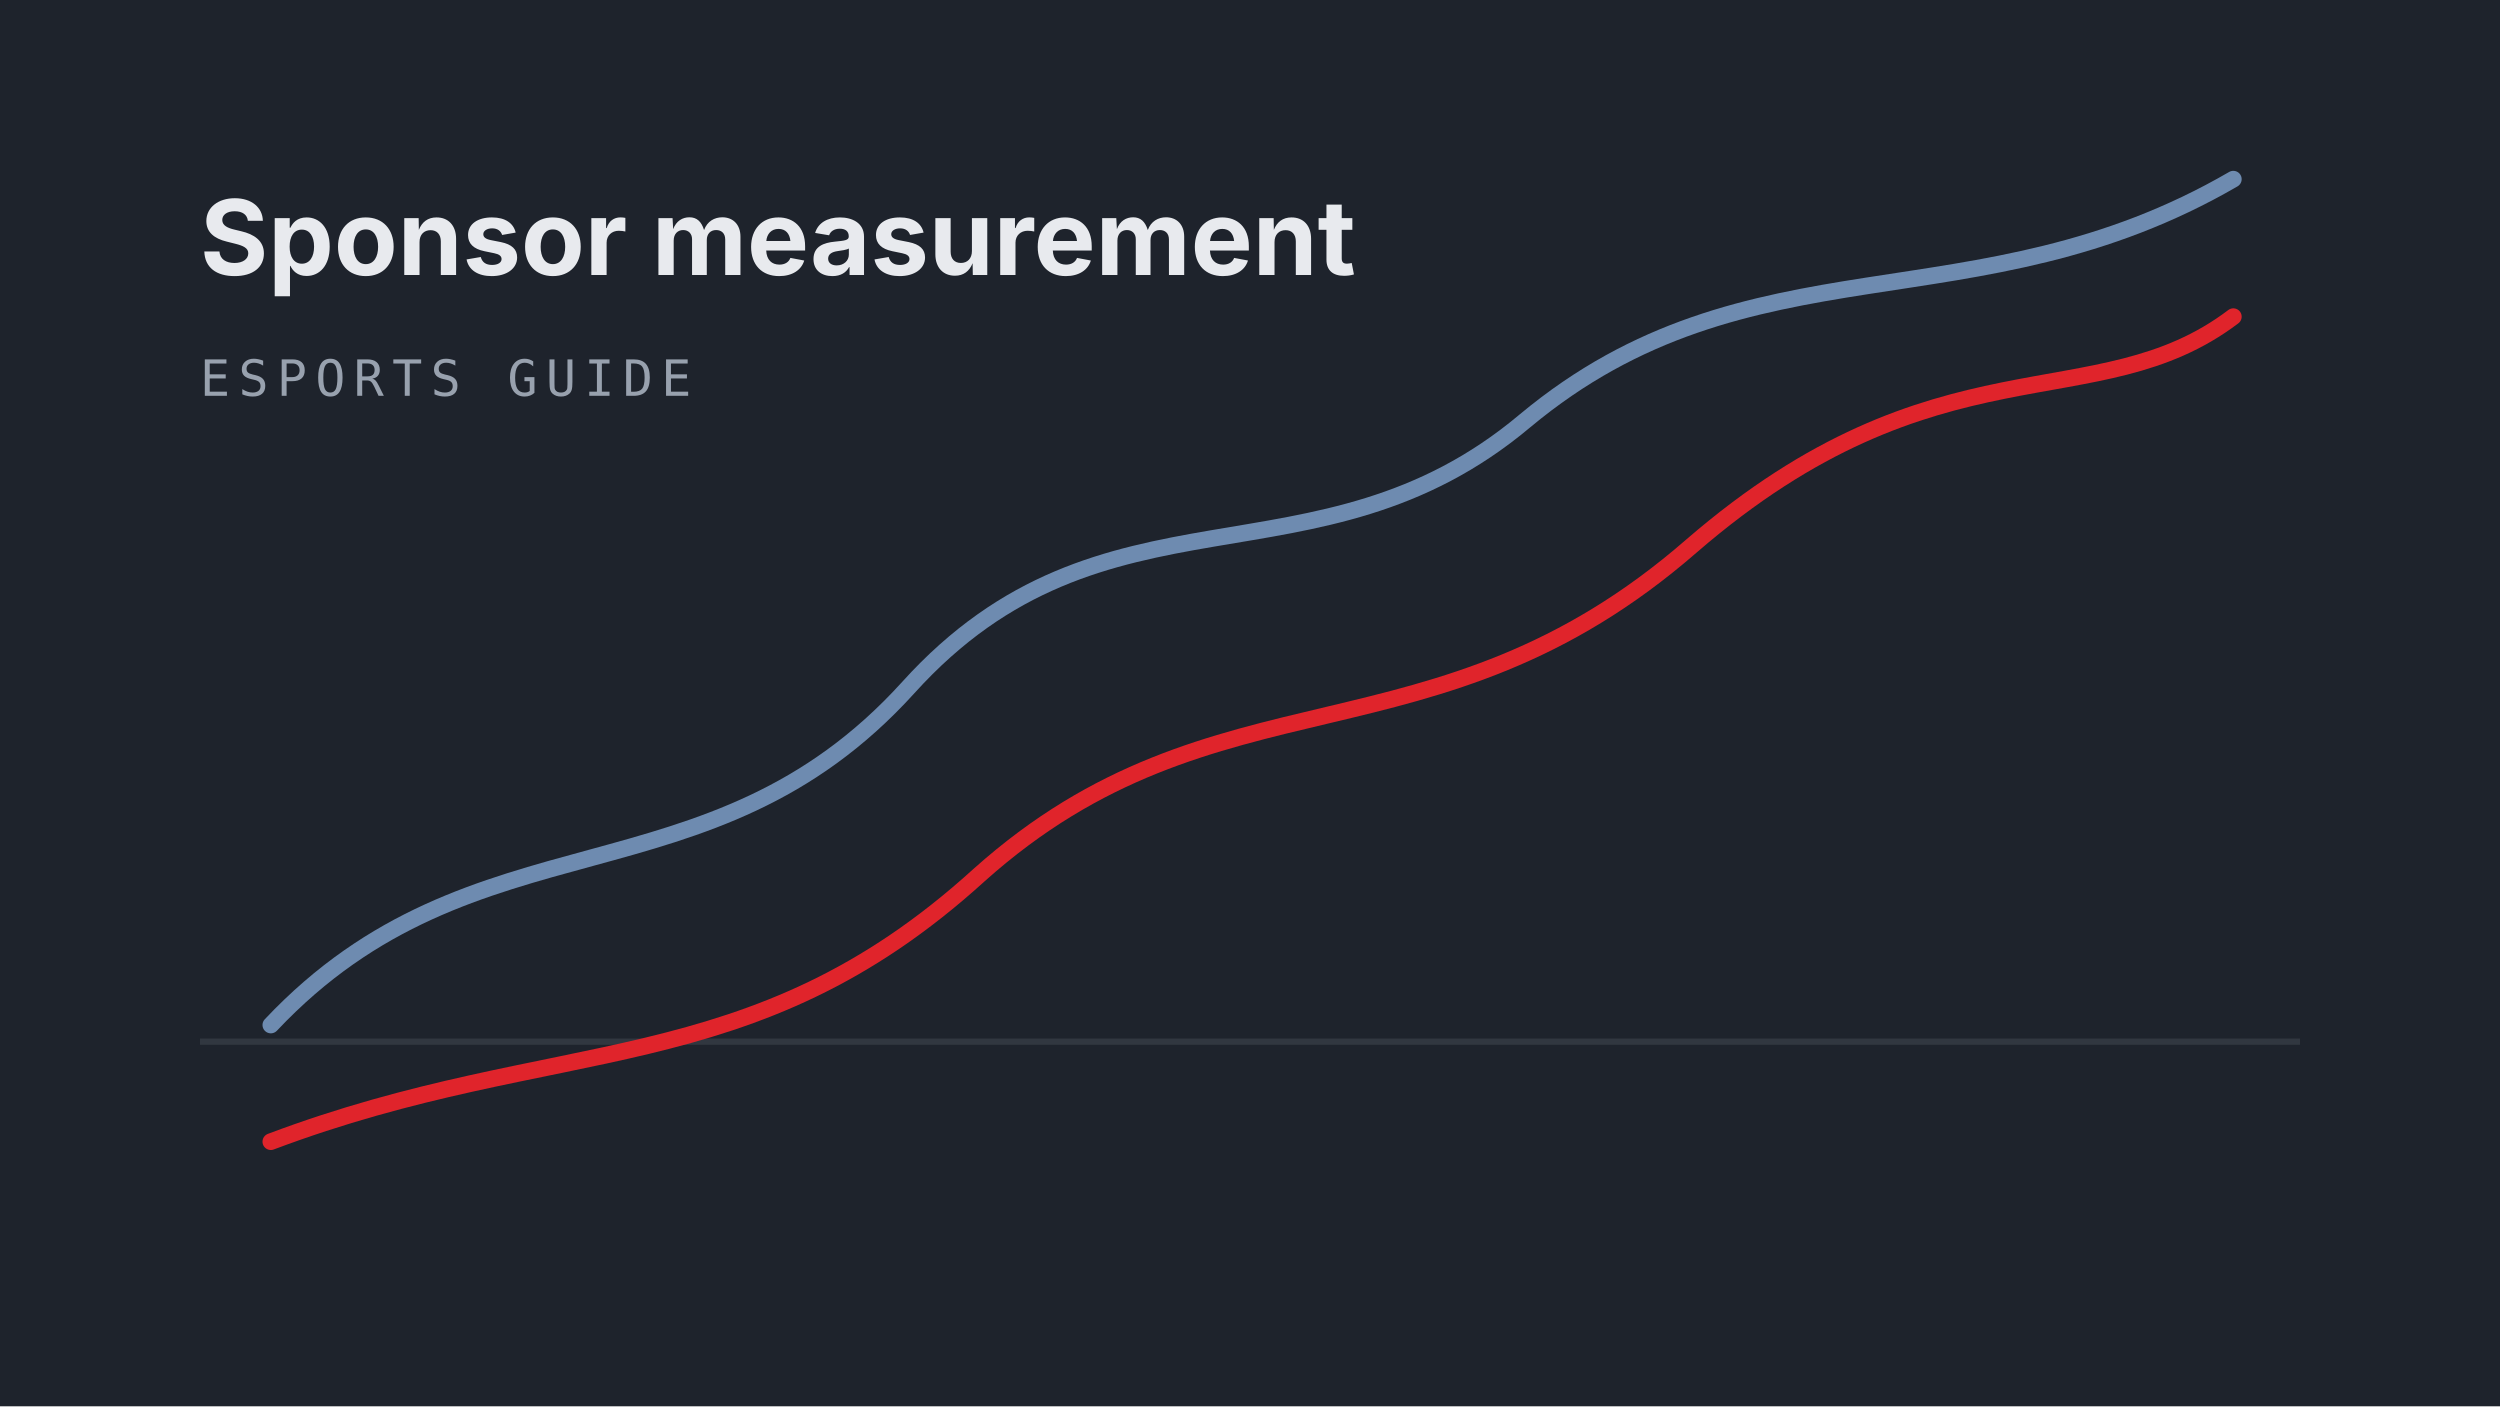
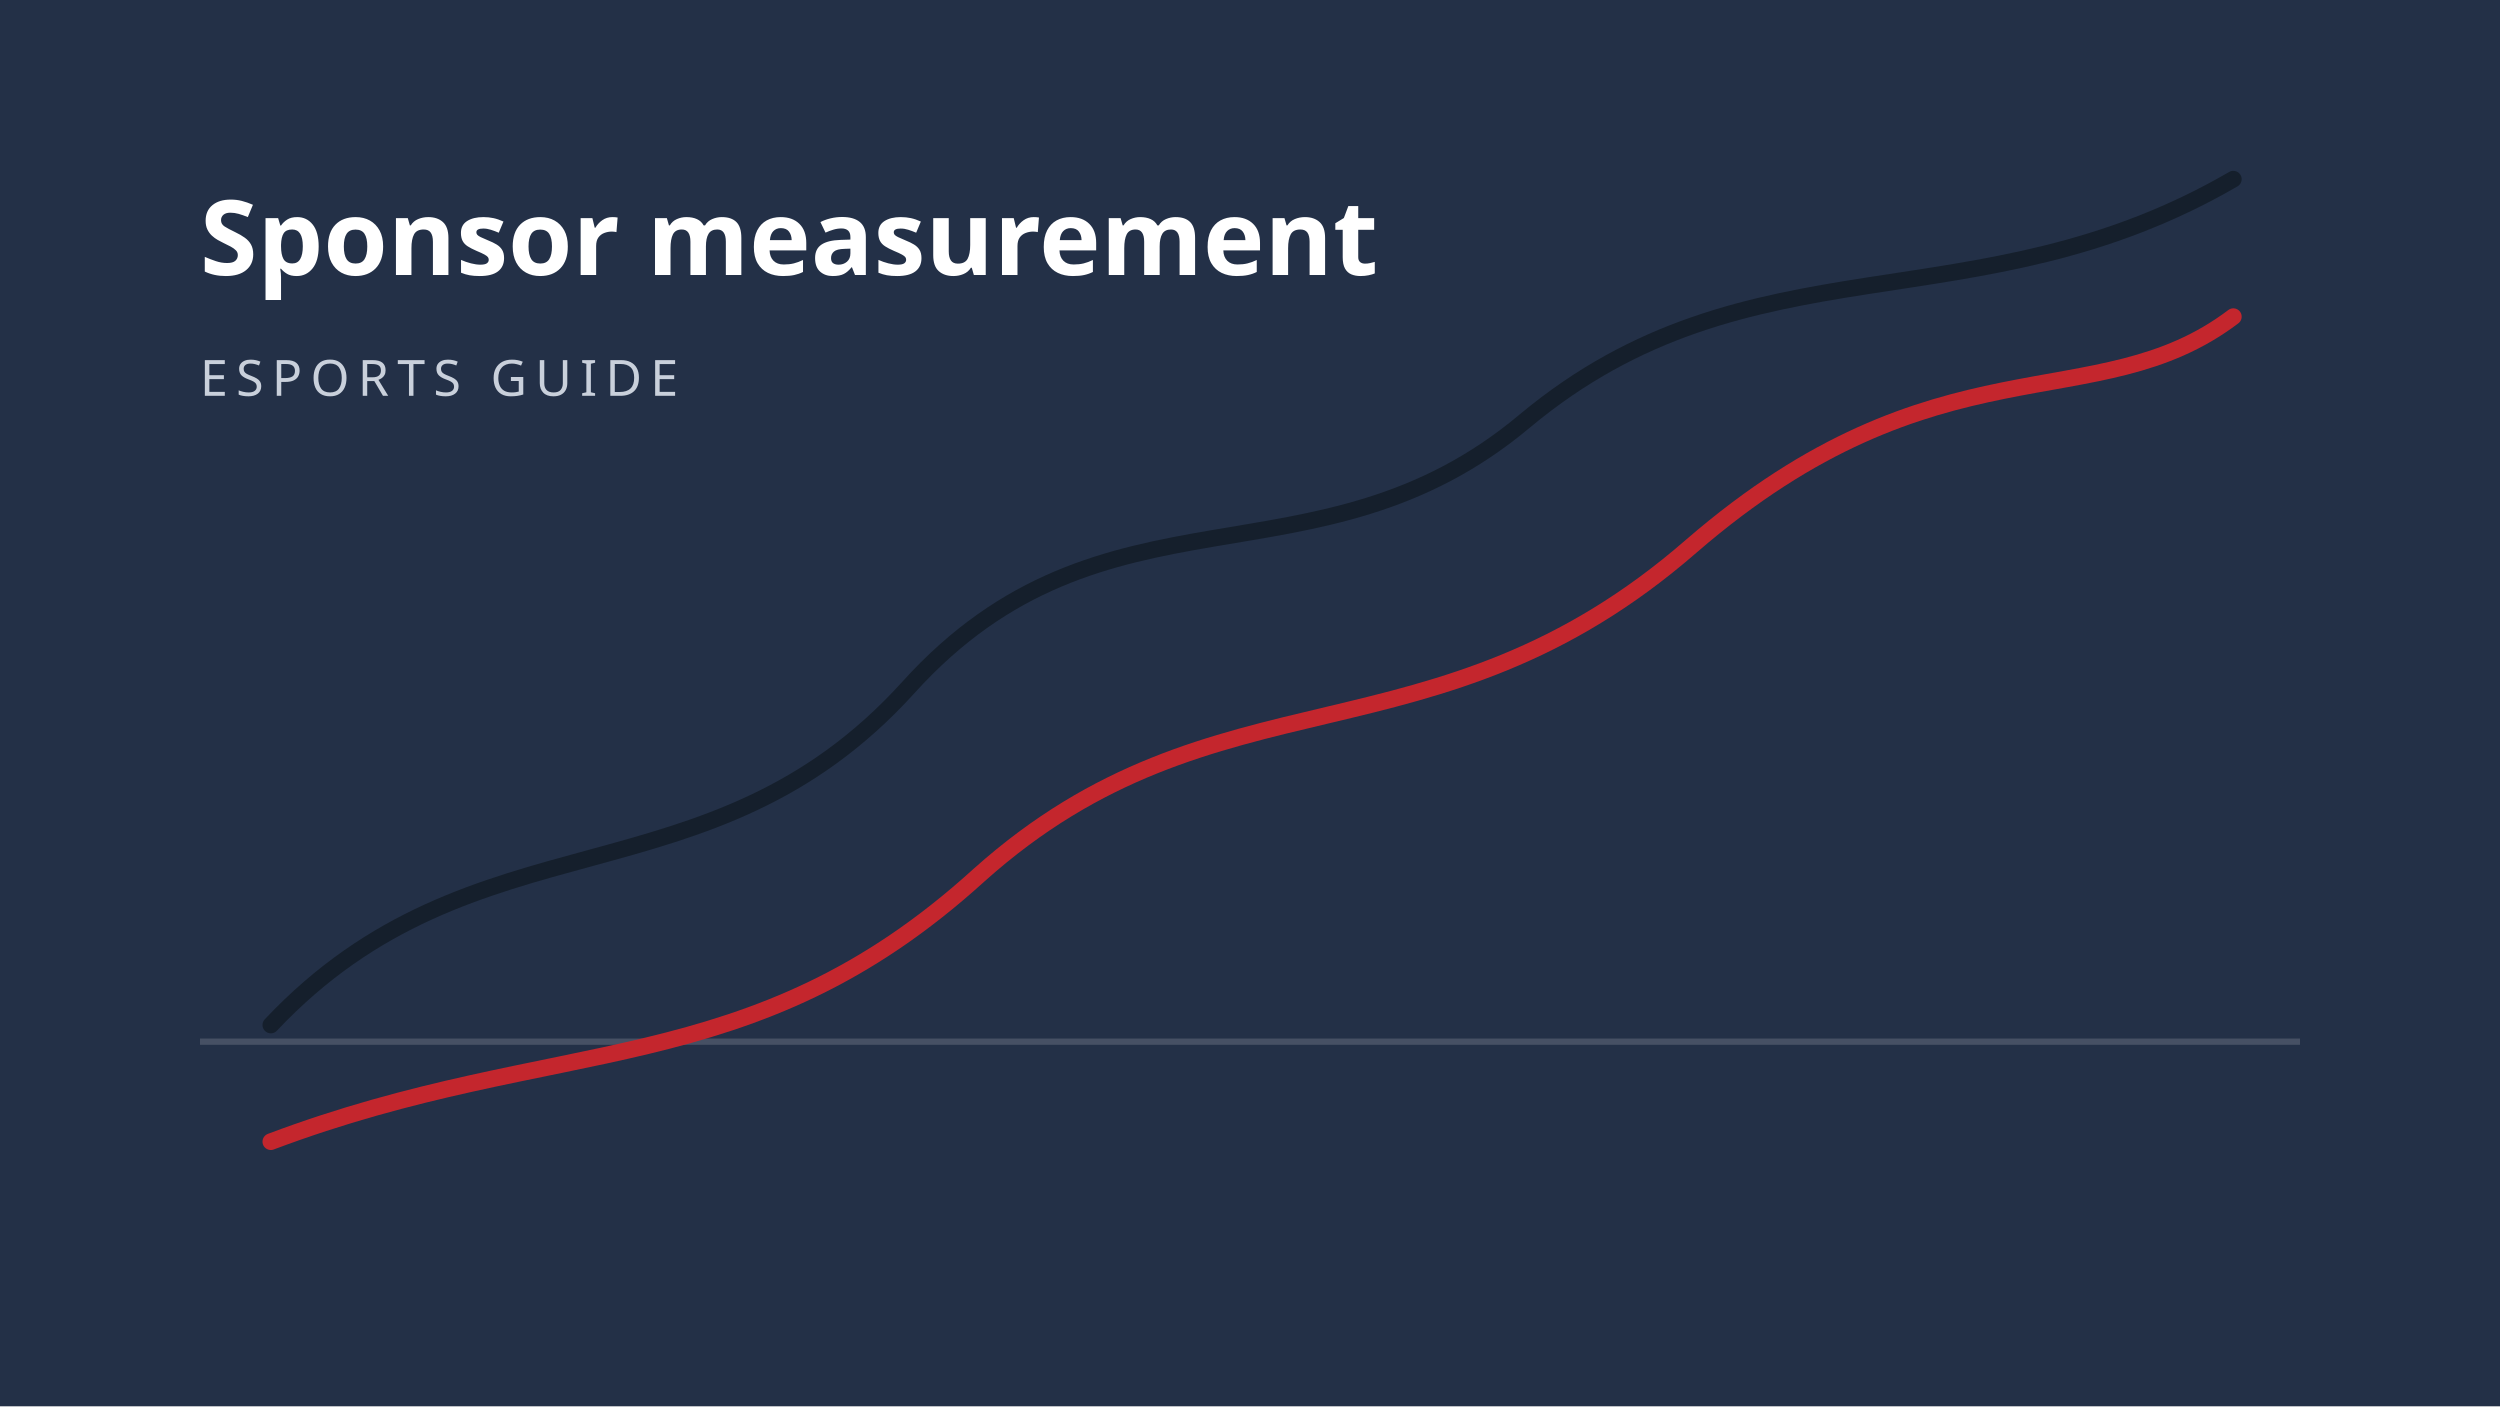
<svg xmlns="http://www.w3.org/2000/svg" viewBox="0 0 1200 675" role="img" aria-labelledby="title desc">
-   <rect width="1200" height="675" fill="#1E232C" />
-   <path d="M96 500H1104" stroke="rgba(152,161,174,0.16)" stroke-width="3" />
-   <path d="M130 492C228 388 340 436 436 330C530 226 632 286 732 202C840 112 948 158 1072 86" fill="none" stroke="#6E8BB0" stroke-width="8" stroke-linecap="round" />
-   <path d="M130 548C268 496 360 520 470 420C584 318 688 370 812 262C930 160 1006 202 1072 152" fill="none" stroke="#E0242B" stroke-width="8" stroke-linecap="round" />
-   <text x="96" y="132" fill="#E8EAEE" font-family="Inter, sans-serif" font-size="50" font-weight="700">Sponsor measurement</text>
-   <text x="96" y="190" fill="#98A1AE" font-family="JetBrains Mono, monospace" font-size="24" letter-spacing="4">ESPORTS GUIDE</text>
+   <rect width="1200" height="675" fill="#233047" />
+   <path d="M96 500H1104" stroke="rgba(255,255,255,0.16)" stroke-width="3" />
+   <path d="M130 492C228 388 340 436 436 330C530 226 632 286 732 202C840 112 948 158 1072 86" fill="none" stroke="#151F2C" stroke-width="8" stroke-linecap="round" />
+   <path d="M130 548C268 496 360 520 470 420C584 318 688 370 812 262C930 160 1006 202 1072 152" fill="none" stroke="#C4262D" stroke-width="8" stroke-linecap="round" />
+   <text x="96" y="132" fill="#FFFFFF" font-family="Montserrat, sans-serif" font-size="50" font-weight="700">Sponsor measurement</text>
+   <text x="96" y="190" fill="#C9D0DB" font-family="Montserrat, sans-serif" font-size="24" letter-spacing="4">ESPORTS GUIDE</text>
</svg>
